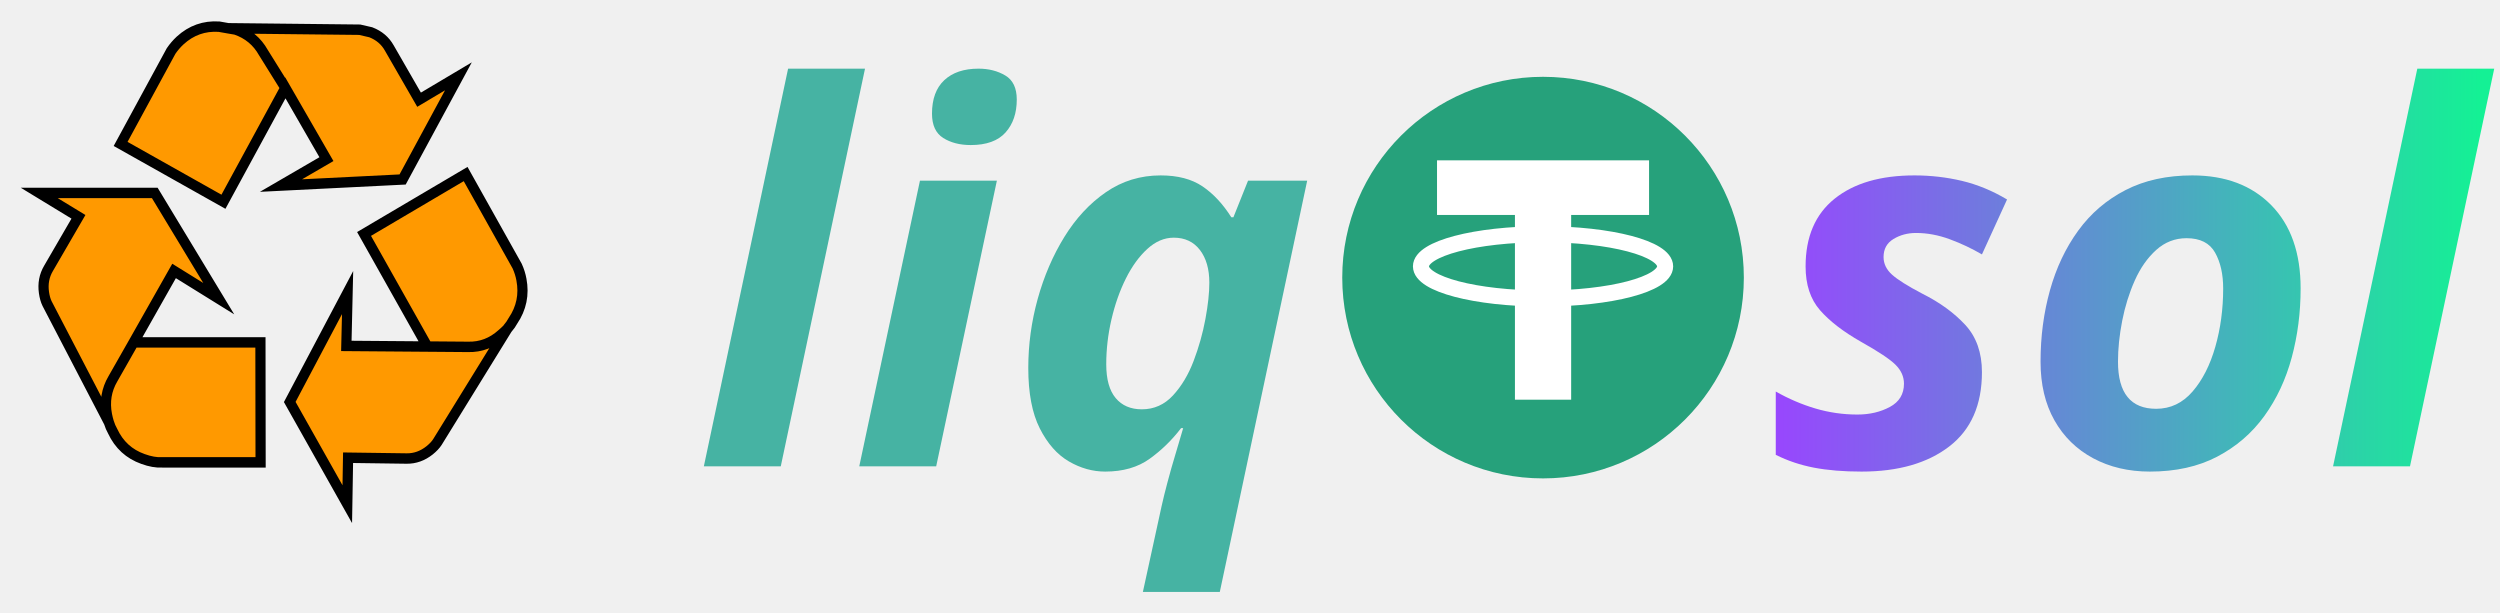
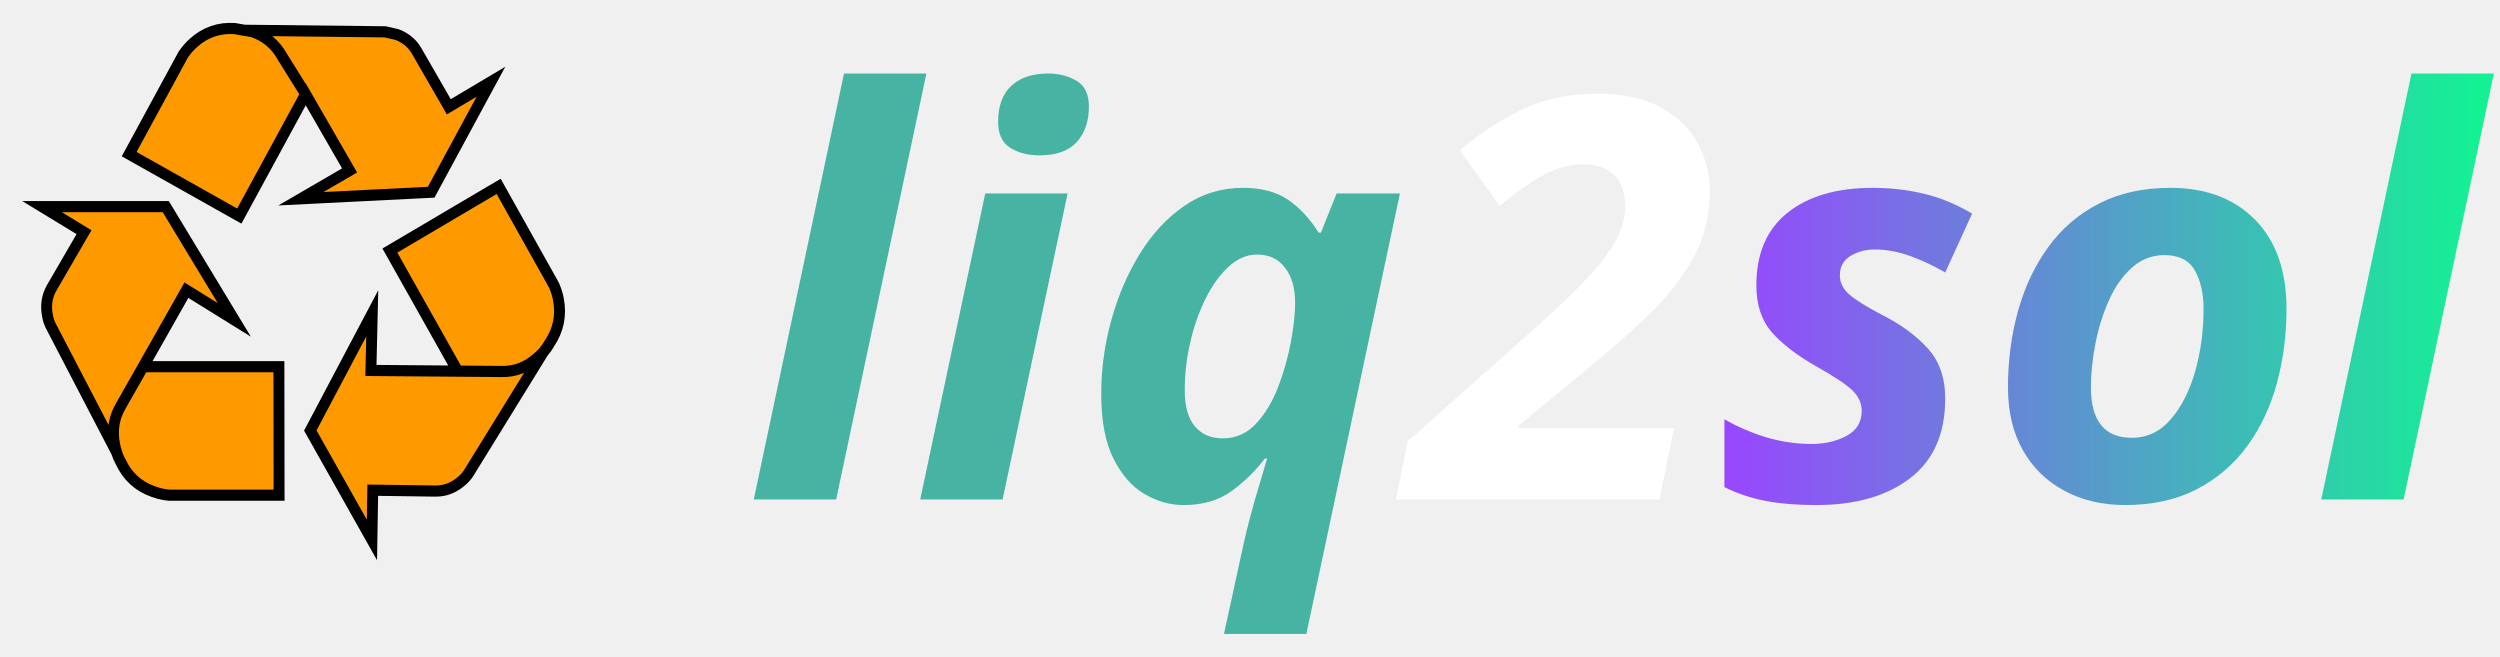
- <svg xmlns="http://www.w3.org/2000/svg" viewBox="-40.0 -891.2 4777.5 1171.2" role="img" aria-label="liq2sol">
+ <svg xmlns="http://www.w3.org/2000/svg" viewBox="-40.0 -891.2 4461.0 1171.2" role="img" aria-label="liq2sol">
  <defs>
-     <linearGradient id="sol" gradientUnits="userSpaceOnUse" x1="3342.5" y1="0" x2="4697.5" y2="0">
+     <linearGradient id="sol" gradientUnits="userSpaceOnUse" x1="3026.0" y1="0" x2="4381.0" y2="0">
      <stop offset="0" stop-color="#9945ff" />
      <stop offset="1" stop-color="#14f195" />
    </linearGradient>
  </defs>
  <g transform="translate(-6.04 -889.48) scale(2.01467)">
    <g transform="matrix(2.97372, 0, 0, 3.038793, -568.2642, -356.9237)" style="">
      <g>
        <path fill-rule="evenodd" clip-rule="evenodd" d="M347.15,219.95c-0.5,0.5-1.051,1-1.65,1.5    c-3.134,2.767-6.717,4.1-10.75,4l-13-0.101l13,0.101c4.033,0.1,7.616-1.233,10.75-4C346.1,220.95,346.65,220.45,347.15,219.95    l-22.2,35.2c-0.566,0.866-1.4,1.733-2.5,2.6c-2.233,1.733-4.667,2.583-7.3,2.55l-18.7-0.25l-0.25,14.5L277.85,242.65l18.45-34.15    l-0.399,16.65l25.85,0.199l-20.2-35.149l32.4-18.7l16.45,28.75c0.633,1.366,1.083,2.767,1.35,4.2c0.9,4.666,0,8.95-2.7,12.85    c-0.434,0.8-1.017,1.617-1.75,2.45C347.233,219.816,347.184,219.884,347.15,219.95z M242.9,129.8c3.533-3.167,7.667-4.6,12.4-4.3    l2.9,0.5l41.95,0.45l3.55,0.8c2.633,1,4.6,2.633,5.899,4.9l9.5,16.15l12.551-7.3l-17.801,32.2l-38.8,1.9l14.5-8.25l-13.1-22.25    l-19.75,35.55l-32.8-18.05l16.1-29C240.833,131.9,241.8,130.8,242.9,129.8z M228.05,224.05h40.45l0.05,37.45h-31.4    c-1.833,0.1-3.867-0.25-6.1-1.05c-4.433-1.533-7.667-4.434-9.7-8.7c-0.467-0.8-0.867-1.717-1.2-2.75    c-0.233-0.733-0.433-1.517-0.6-2.35c-0.8-4.067-0.167-7.817,1.9-11.25L228.05,224.05l-6.6,11.351    c-2.067,3.433-2.7,7.183-1.9,11.25c0.167,0.833,0.367,1.616,0.6,2.35l-19.7-37.05c-0.467-0.934-0.8-2.084-1-3.45    c-0.4-2.767,0.083-5.283,1.45-7.55l9.55-16.1l-12.5-7.45h36.85l20.4,33l-14.25-8.65L228.05,224.05z M258.2,126l2.4,0.4    c3.9,1.3,6.85,3.7,8.85,7.2l7,11l-7-11c-2-3.5-4.95-5.9-8.85-7.2L258.2,126z" style="fill: rgb(255, 153, 0);" />
        <path fill-rule="evenodd" clip-rule="evenodd" stroke="#000000" stroke-width="3.25" stroke-miterlimit="6" d="    M321.75,225.35l-20.2-35.149l32.4-18.7l16.45,28.75c0.633,1.366,1.083,2.767,1.35,4.2c0.9,4.666,0,8.95-2.7,12.85    c-0.434,0.8-1.017,1.617-1.75,2.45c-0.066,0.066-0.116,0.134-0.149,0.2l-22.2,35.2c-0.566,0.866-1.4,1.733-2.5,2.6    c-2.233,1.733-4.667,2.583-7.3,2.55l-18.7-0.25l-0.25,14.5L277.85,242.65l18.45-34.15l-0.399,16.65L321.75,225.35z M347.15,219.95    c-0.5,0.5-1.051,1-1.65,1.5c-3.134,2.767-6.717,4.1-10.75,4l-13-0.101 M242.9,129.8c3.533-3.167,7.667-4.6,12.4-4.3l2.9,0.5    l41.95,0.45l3.55,0.8c2.633,1,4.6,2.633,5.899,4.9l9.5,16.15l12.551-7.3l-17.801,32.2l-38.8,1.9l14.5-8.25l-13.1-22.25    l-19.75,35.55l-32.8-18.05l16.1-29C240.833,131.9,241.8,130.8,242.9,129.8z M228.05,224.05l12.9-22.3l14.25,8.65l-20.4-33h-36.85    l12.5,7.45l-9.55,16.1c-1.367,2.267-1.85,4.783-1.45,7.55c0.2,1.366,0.533,2.517,1,3.45l19.7,37.05    c-0.233-0.733-0.433-1.517-0.6-2.35c-0.8-4.067-0.167-7.817,1.9-11.25L228.05,224.05h40.45l0.05,37.45h-31.4    c-1.833,0.1-3.867-0.25-6.1-1.05c-4.433-1.533-7.667-4.434-9.7-8.7c-0.467-0.8-0.867-1.717-1.2-2.75 M258.2,126l2.4,0.4    c3.9,1.3,6.85,3.7,8.85,7.2l7,11" style="fill: rgb(255, 153, 0);" />
      </g>
    </g>
  </g>
  <path fill="#46b3a3" d="M1305.044 0 1466.044 -760H1613.044L1452.044 0Z" />
  <path fill="#46b3a3" d="M1815.044 -614Q1784.044 -614 1762.544 -627.5Q1741.044 -641 1741.044 -674Q1741.044 -716 1764.544 -738.0Q1788.044 -760 1830.044 -760Q1859.044 -760 1881.044 -747.0Q1903.044 -734 1903.044 -701Q1903.044 -662 1881.544 -638.0Q1860.044 -614 1815.044 -614ZM1602.044 0 1718.044 -546H1865.044L1749.044 0Z" />
  <path fill="#46b3a3" d="M2180.044 75Q2184.044 57 2191.044 30.5Q2198.044 4 2206.544 -24.0Q2215.044 -52 2221.044 -73H2217.044Q2191.044 -39 2157.044 -14.5Q2123.044 10 2072.044 10Q2036.044 10 2002.544 -9.5Q1969.044 -29 1947.044 -72.5Q1925.044 -116 1925.044 -188Q1925.044 -255 1943.044 -320.0Q1961.044 -385 1994.044 -438.5Q2027.044 -492 2073.544 -524.0Q2120.044 -556 2178.044 -556Q2227.044 -556 2258.044 -535.0Q2289.044 -514 2313.044 -476H2317.044L2345.044 -546H2458.044L2291.044 240H2144.044ZM2142.044 -109Q2177.044 -109 2201.544 -135.5Q2226.044 -162 2241.044 -201.5Q2256.044 -241 2263.544 -281.5Q2271.044 -322 2271.044 -351Q2271.044 -390 2253.044 -413.5Q2235.044 -437 2203.044 -437Q2176.044 -437 2152.544 -415.5Q2129.044 -394 2111.544 -359.0Q2094.044 -324 2084.044 -281.0Q2074.044 -238 2074.044 -195Q2074.044 -152 2092.044 -130.5Q2110.044 -109 2142.044 -109Z" />
-   <g transform="translate(2525.04 -744.42) scale(1.53488)">
-     <g transform="translate(0 0)">
-       <circle cx="250" cy="250" r="250" fill="#26a17b" />
-       <ellipse cx="250" cy="236" rx="152" ry="40" fill="none" stroke="#fff" stroke-width="20" />
-       <path fill="#fff" d="M118 104h264v68H285v230h-70V172h-97z" />
-     </g>
-   </g>
-   <path fill="url(#sol)" d="M3517.484 10Q3465.484 10 3426.484 2.5Q3387.484 -5 3353.484 -22V-143Q3390.484 -122 3429.484 -110.5Q3468.484 -99 3509.484 -99Q3544.484 -99 3571.484 -113.5Q3598.484 -128 3598.484 -158Q3598.484 -178 3582.484 -194.0Q3566.484 -210 3516.484 -238Q3465.484 -267 3437.984 -298.5Q3410.484 -330 3410.484 -382Q3410.484 -467 3465.984 -511.5Q3521.484 -556 3618.484 -556Q3665.484 -556 3709.484 -545.5Q3753.484 -535 3795.484 -510L3747.484 -405Q3718.484 -422 3685.984 -434.0Q3653.484 -446 3621.484 -446Q3597.484 -446 3578.484 -434.5Q3559.484 -423 3559.484 -400Q3559.484 -381 3575.484 -366.5Q3591.484 -352 3633.484 -330Q3683.484 -305 3715.484 -270.5Q3747.484 -236 3747.484 -180Q3747.484 -86 3684.984 -38.0Q3622.484 10 3517.484 10Z" />
-   <path fill="url(#sol)" d="M4068.484 10Q4007.484 10 3959.984 -15.5Q3912.484 -41 3885.984 -88.0Q3859.484 -135 3859.484 -200Q3859.484 -272 3877.484 -336.5Q3895.484 -401 3931.484 -450.5Q3967.484 -500 4021.984 -528.0Q4076.484 -556 4149.484 -556Q4244.484 -556 4300.484 -499.0Q4356.484 -442 4356.484 -340Q4356.484 -271 4339.484 -208.0Q4322.484 -145 4286.984 -96.0Q4251.484 -47 4196.984 -18.5Q4142.484 10 4068.484 10ZM4080.484 -110Q4121.484 -110 4149.984 -143.0Q4178.484 -176 4193.484 -228.5Q4208.484 -281 4208.484 -340Q4208.484 -381 4192.984 -408.5Q4177.484 -436 4138.484 -436Q4105.484 -436 4080.484 -413.5Q4055.484 -391 4039.484 -355.0Q4023.484 -319 4015.484 -278.0Q4007.484 -237 4007.484 -200Q4007.484 -110 4080.484 -110Z" />
-   <path fill="url(#sol)" d="M4418.484 0 4579.484 -760H4726.484L4565.484 0Z" />
+   <path fill="#ffffff" d="M2451.044 0 2472.044 -104 2705.044 -311Q2763.044 -363 2797.044 -400.0Q2831.044 -437 2845.544 -466.5Q2860.044 -496 2860.044 -523Q2860.044 -560 2840.044 -579.0Q2820.044 -598 2786.044 -598Q2750.044 -598 2716.044 -580.0Q2682.044 -562 2636.044 -524L2565.044 -623Q2615.044 -666 2674.544 -695.0Q2734.044 -724 2810.044 -724Q2880.044 -724 2924.544 -699.0Q2969.044 -674 2990.044 -634.5Q3011.044 -595 3011.044 -550Q3011.044 -487 2983.544 -435.0Q2956.044 -383 2909.044 -336.5Q2862.044 -290 2801.044 -240L2670.044 -132V-127H2947.044L2921.044 0Z" />
+   <path fill="url(#sol)" d="M3201.044 10Q3149.044 10 3110.044 2.5Q3071.044 -5 3037.044 -22V-143Q3074.044 -122 3113.044 -110.5Q3152.044 -99 3193.044 -99Q3228.044 -99 3255.044 -113.5Q3282.044 -128 3282.044 -158Q3282.044 -178 3266.044 -194.0Q3250.044 -210 3200.044 -238Q3149.044 -267 3121.544 -298.5Q3094.044 -330 3094.044 -382Q3094.044 -467 3149.544 -511.5Q3205.044 -556 3302.044 -556Q3349.044 -556 3393.044 -545.5Q3437.044 -535 3479.044 -510L3431.044 -405Q3402.044 -422 3369.544 -434.0Q3337.044 -446 3305.044 -446Q3281.044 -446 3262.044 -434.5Q3243.044 -423 3243.044 -400Q3243.044 -381 3259.044 -366.5Q3275.044 -352 3317.044 -330Q3367.044 -305 3399.044 -270.5Q3431.044 -236 3431.044 -180Q3431.044 -86 3368.544 -38.0Q3306.044 10 3201.044 10Z" />
+   <path fill="url(#sol)" d="M3752.044 10Q3691.044 10 3643.544 -15.5Q3596.044 -41 3569.544 -88.0Q3543.044 -135 3543.044 -200Q3543.044 -272 3561.044 -336.5Q3579.044 -401 3615.044 -450.5Q3651.044 -500 3705.544 -528.0Q3760.044 -556 3833.044 -556Q3928.044 -556 3984.044 -499.0Q4040.044 -442 4040.044 -340Q4040.044 -271 4023.044 -208.0Q4006.044 -145 3970.544 -96.0Q3935.044 -47 3880.544 -18.5Q3826.044 10 3752.044 10ZM3764.044 -110Q3805.044 -110 3833.544 -143.0Q3862.044 -176 3877.044 -228.5Q3892.044 -281 3892.044 -340Q3892.044 -381 3876.544 -408.5Q3861.044 -436 3822.044 -436Q3789.044 -436 3764.044 -413.5Q3739.044 -391 3723.044 -355.0Q3707.044 -319 3699.044 -278.0Q3691.044 -237 3691.044 -200Q3691.044 -110 3764.044 -110Z" />
+   <path fill="url(#sol)" d="M4102.044 0 4263.044 -760H4410.044L4249.044 0Z" />
</svg>
